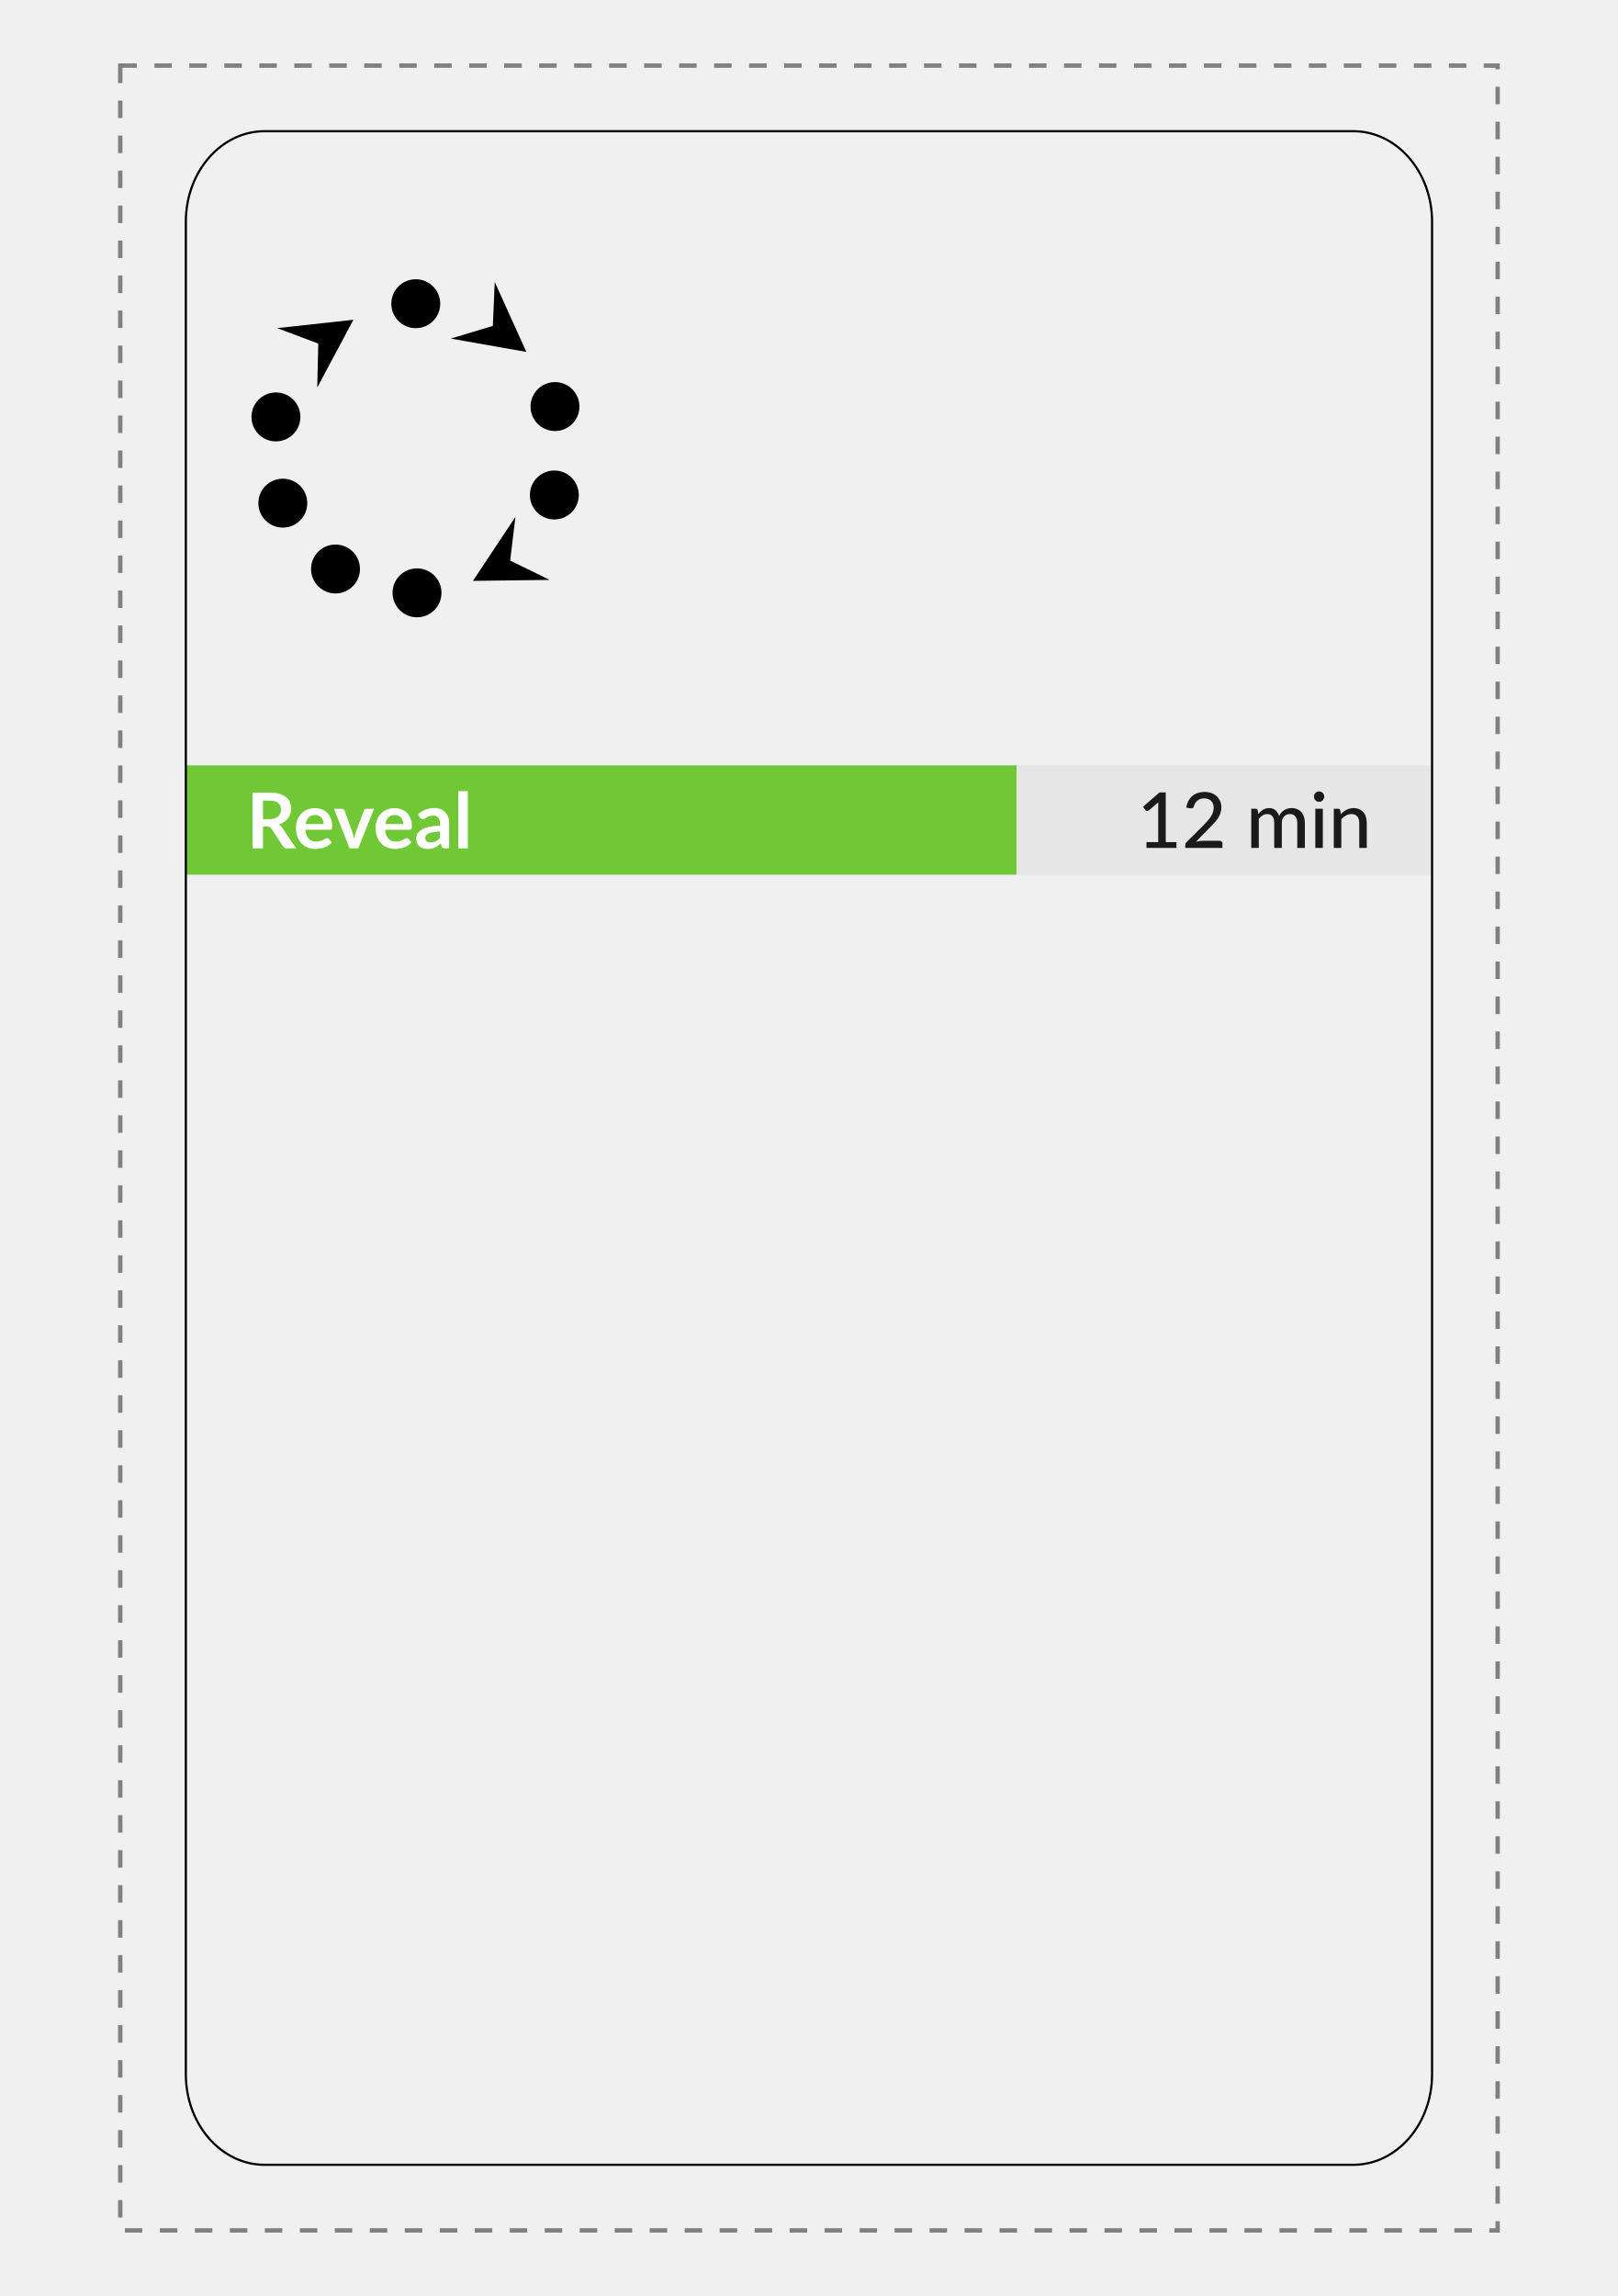
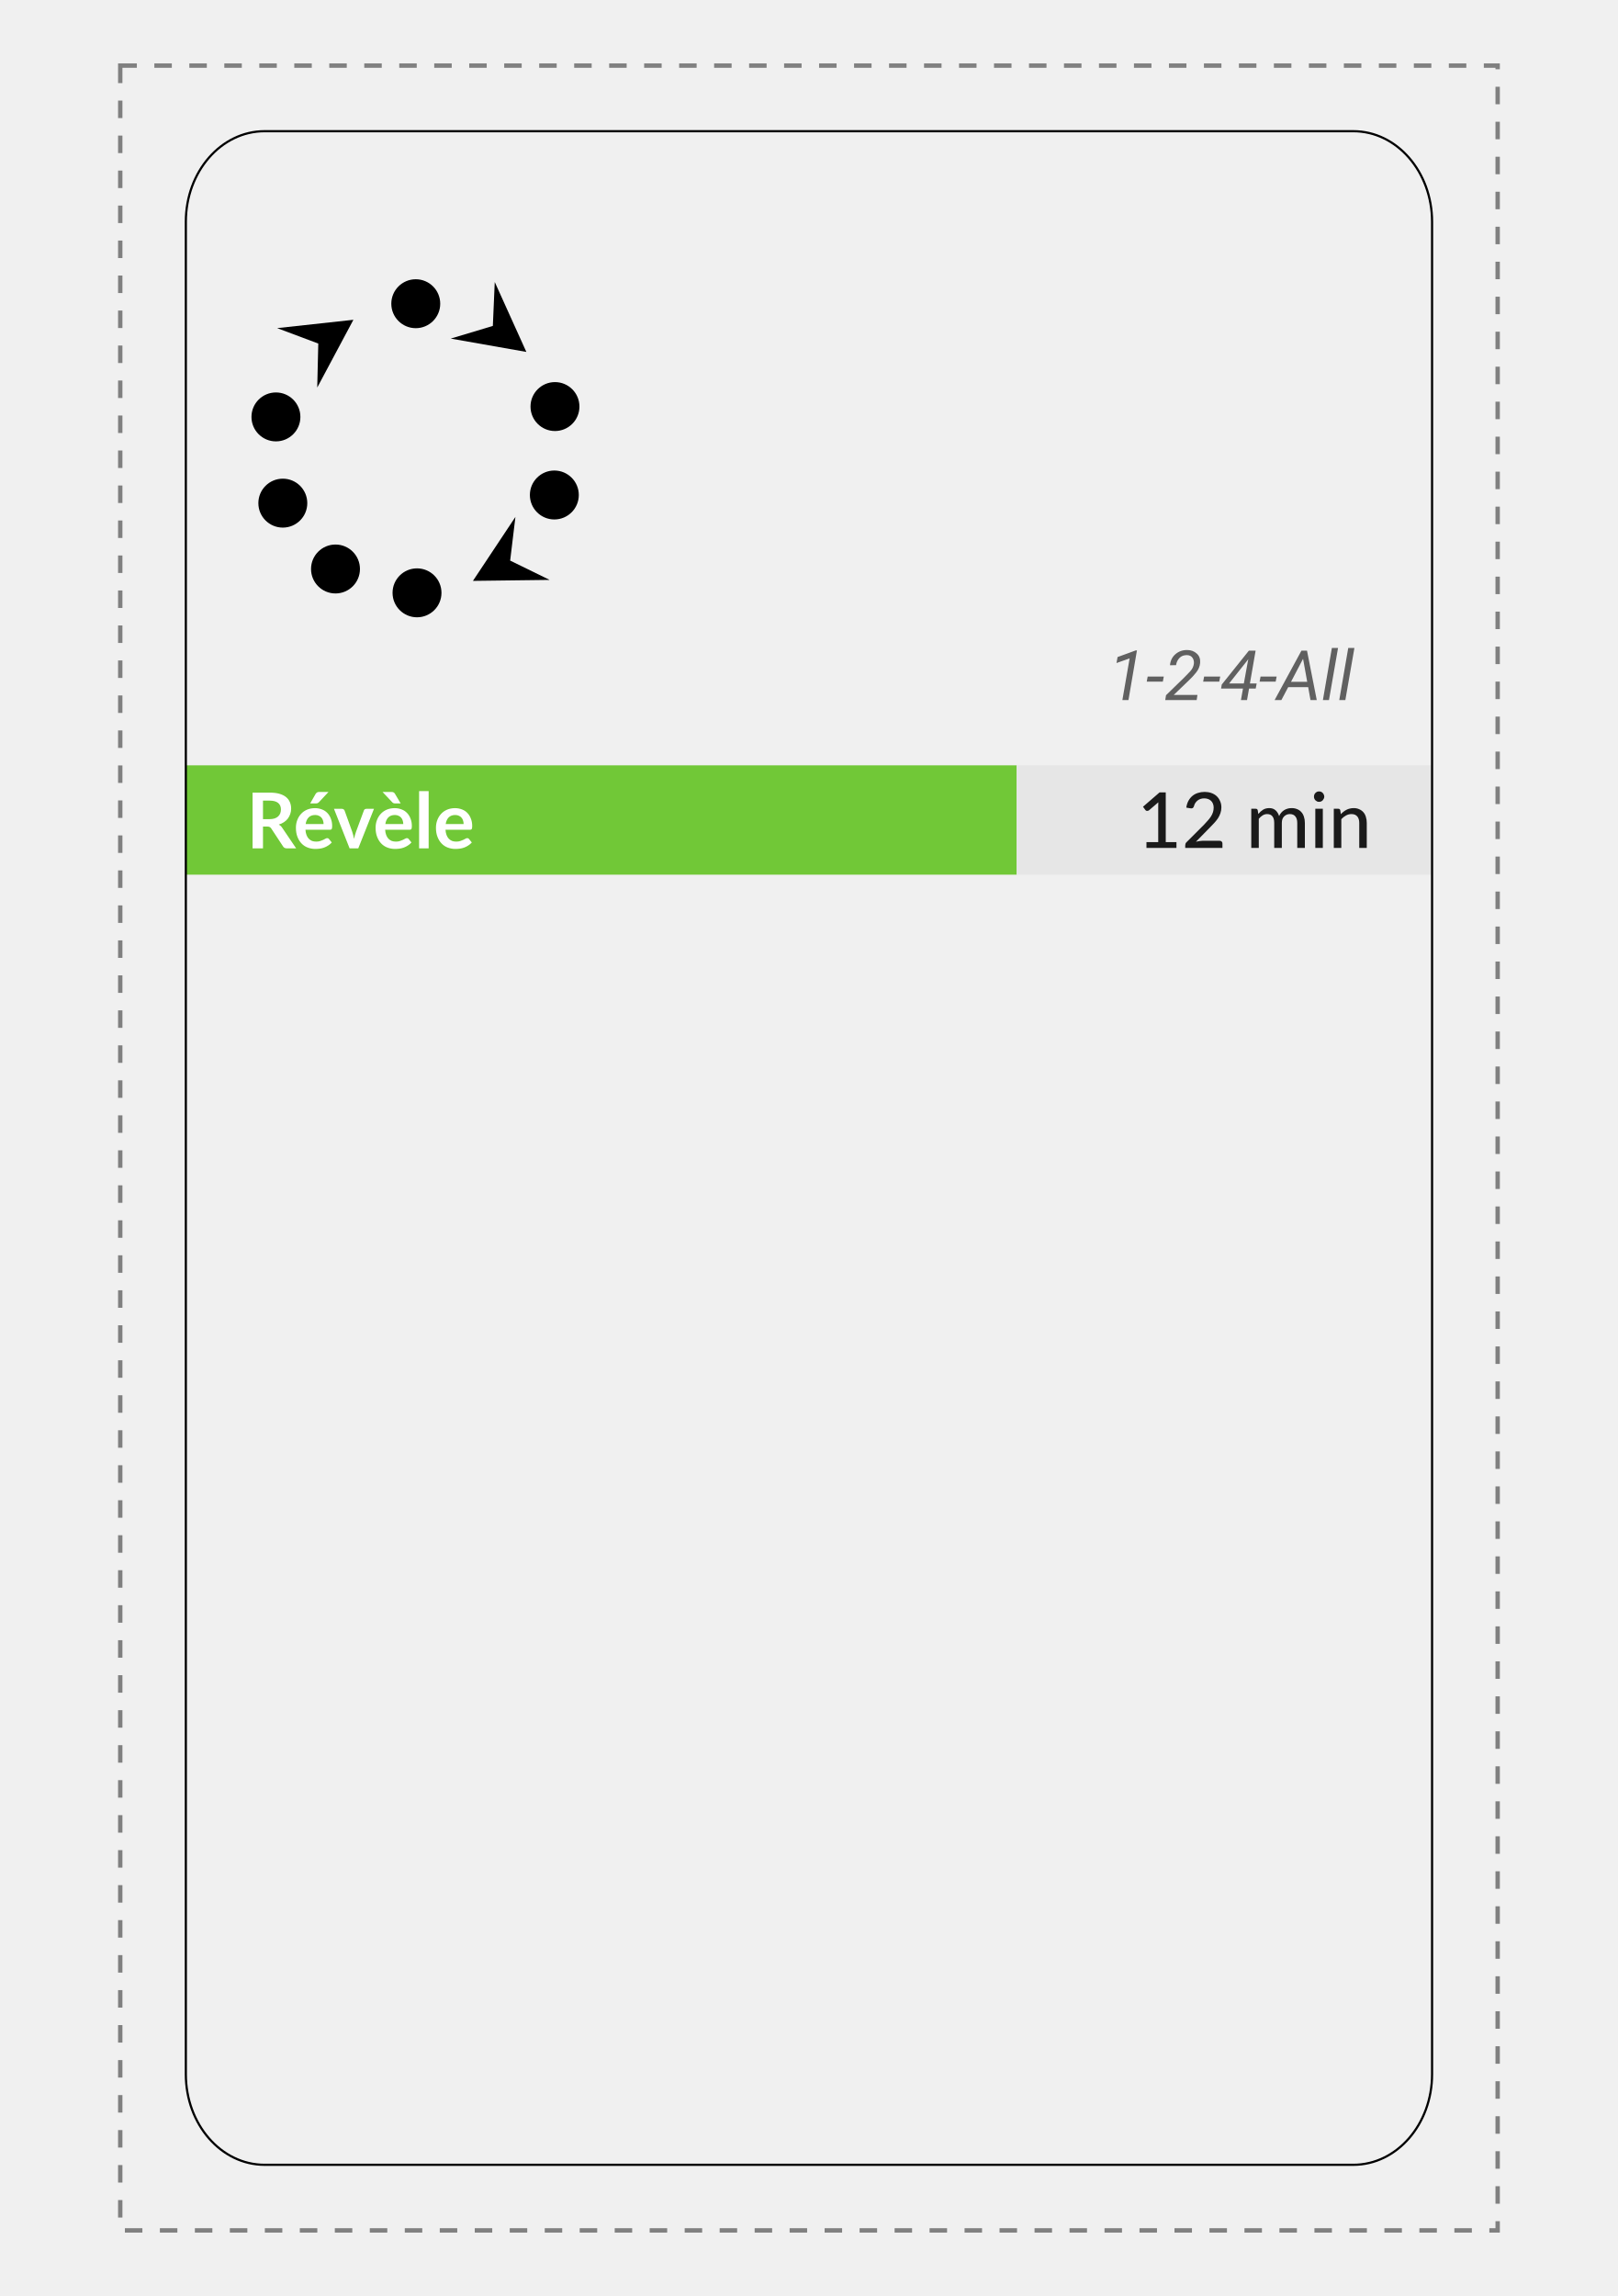
<svg xmlns="http://www.w3.org/2000/svg" xmlns:xlink="http://www.w3.org/1999/xlink" width="74mm" height="105mm" viewBox="0 0 262.205 372.047" id="svg2" version="1.1" enable-background="new">
  <defs id="defs4" />
  <g id="layer1" transform="translate(0,-680.315)" style="display:inline">
    <path style="fill:none;fill-rule:evenodd;stroke:#808080;stroke-width:0.709;stroke-linecap:butt;stroke-linejoin:miter;stroke-miterlimit:4;stroke-dasharray:2.835, 2.835;stroke-dashoffset:0;stroke-opacity:1" d="m 19.488,690.945 0,350.787 223.228,0 0,-350.787 z" id="path3350" transform="translate(4.3385302e-7,8.6660179e-6)" />
  </g>
  <g id="layer6" style="display:inline">
    <g style="display:inline;fill:#000000" id="g4214" transform="matrix(2.150918,0,0,2.150918,-7.375544,-183.1401)">
      <g style="fill:#000000" id="g4216" transform="translate(-0.2075526,0.2075526)">
        <circle r="1.843" cy="116.346" cx="24.427" id="circle4218" style="fill:#000000;fill-opacity:1;stroke:none;stroke-width:1.268;stroke-miterlimit:4;stroke-dasharray:none;stroke-opacity:1" />
        <circle r="1.843" cy="122.842" cx="24.946" id="circle4220" style="fill:#000000;fill-opacity:1;stroke:none;stroke-width:1.268;stroke-miterlimit:4;stroke-dasharray:none;stroke-opacity:1" />
        <circle r="1.843" cy="127.803" cx="28.915" id="circle4222" style="fill:#000000;fill-opacity:1;stroke:none;stroke-width:1.268;stroke-miterlimit:4;stroke-dasharray:none;stroke-opacity:1" />
        <circle r="1.843" cy="129.599" cx="35.057" id="circle4224" style="fill:#000000;fill-opacity:1;stroke:none;stroke-width:1.268;stroke-miterlimit:4;stroke-dasharray:none;stroke-opacity:1" />
        <circle r="1.843" cy="122.228" cx="45.404" id="circle4226" style="fill:#000000;fill-opacity:1;stroke:none;stroke-width:1.268;stroke-miterlimit:4;stroke-dasharray:none;stroke-opacity:1" />
        <circle r="1.843" cy="115.566" cx="45.452" id="circle4228" style="fill:#000000;fill-opacity:1;stroke:none;stroke-width:1.268;stroke-miterlimit:4;stroke-dasharray:none;stroke-opacity:1" />
        <circle r="1.843" cy="107.818" cx="34.963" id="circle4230" style="fill:#000000;fill-opacity:1;stroke:none;stroke-width:1.268;stroke-miterlimit:4;stroke-dasharray:none;stroke-opacity:1" />
        <path id="path4232" d="m 24.518,109.657 5.746,-0.628 -2.725,5.104 0.079,-3.314 z" style="fill:#000000;fill-opacity:1;stroke:none;stroke-width:0.265px;stroke-linecap:butt;stroke-linejoin:miter;stroke-opacity:1" />
        <path id="path4234" d="m 40.914,106.183 2.381,5.267 -5.698,-1.005 3.174,-0.954 z" style="fill:#000000;fill-opacity:1;stroke:none;stroke-width:0.265px;stroke-linecap:butt;stroke-linejoin:miter;stroke-opacity:1" />
        <path id="path4236" d="m 45.05,128.625 -5.78,0.073 3.202,-4.819 -0.397,3.291 z" style="fill:#000000;fill-opacity:1;stroke:none;stroke-width:0.265px;stroke-linecap:butt;stroke-linejoin:miter;stroke-opacity:1" />
      </g>
    </g>
    <path style="fill:none;fill-rule:evenodd;stroke:none;stroke-width:1px;stroke-linecap:butt;stroke-linejoin:miter;stroke-opacity:1" d="m 40.748,31.89 0,81.496 53.15,0 0,-81.496 -53.15,0" id="path4275" />
  </g>
  <g id="layer9" style="display:inline">
-     <path style="fill:none;fill-rule:evenodd;stroke:none;stroke-width:1px;stroke-linecap:butt;stroke-linejoin:miter;stroke-opacity:1" d="m 109.843,113.386 111.614,0 0,-81.496 -111.614,0 z" id="path4349" />
+     <path style="fill:none;fill-rule:evenodd;stroke:none;stroke-width:1px;stroke-linecap:butt;stroke-linejoin:miter;stroke-opacity:1" d="M 109.843,113.386 H 221.457 V 31.89 H 109.843 Z" id="path4349_124af" />
    <flowRoot xml:space="preserve" style="font-style:normal;font-weight:normal;line-height:0.01%;font-family:sans-serif;text-align:end;letter-spacing:0px;word-spacing:0px;text-anchor:end;fill:#000000;fill-opacity:1;stroke:none;stroke-width:1px;stroke-linecap:butt;stroke-linejoin:miter;stroke-opacity:1" id="flowRoot4357" transform="translate(0,8.507635)">
      <flowRegion id="flowRegion4359">
-         <use x="0" y="0" xlink:href="#path4349" id="use4361" width="100%" height="100%" />
+         <use x="0" y="0" xlink:href="#path4349_124af" id="use4361" width="100%" height="100%" />
      </flowRegion>
-       <flowPara id="flowPara4363" style="font-style:normal;font-variant:normal;font-weight:bold;font-stretch:normal;font-size:13.75px;line-height:1.25;font-family:Roboto;-inkscape-font-specification:'Roboto Bold';text-align:end;text-anchor:end">1-2-4-All</flowPara>
-       <flowPara id="flowPara4365" style="font-style:normal;font-variant:normal;font-weight:normal;font-stretch:normal;font-size:8.75px;line-height:125%;font-family:Lato;-inkscape-font-specification:Lato;text-align:end;letter-spacing:0px;text-anchor:end;fill:#1a1a1a">Faire participer tout le monde simultanément à la formulation de questions, d'idées et de suggestions</flowPara>
+       <flowPara id="flowPara4363" style="font-style:normal;font-variant:normal;font-weight:bold;font-stretch:normal;font-size:13.75px;line-height:1.25;font-family:Roboto;-inkscape-font-specification:'Roboto Bold';text-align:end;text-anchor:end">1-2-4-Tous</flowPara>
+       <flowPara id="flowPara4365" style="font-style:normal;font-variant:normal;font-weight:normal;font-stretch:normal;font-size:8.75px;line-height:125%;font-family:Lato;-inkscape-font-specification:Lato;text-align:end;letter-spacing:0px;text-anchor:end;fill:#1a1a1a">Faire participer tout le monde simultanément à la formulation de questions, d'idées et de suggestions.</flowPara>
    </flowRoot>
+     <text xml:space="preserve" style="font-style:italic;font-variant:normal;font-weight:normal;font-stretch:normal;font-size:11.25px;line-height:1.15;font-family:Roboto;-inkscape-font-specification:'Roboto, Italic';font-variant-ligatures:normal;font-variant-caps:normal;font-variant-numeric:normal;font-variant-east-asian:normal;font-variation-settings:normal;direction:ltr;display:inline;vector-effect:none;fill:#000000;fill-opacity:0.6;stroke:none;stroke-width:1px;stroke-linecap:butt;stroke-linejoin:miter;stroke-miterlimit:4;stroke-dasharray:none;stroke-dashoffset:0;stroke-opacity:1;-inkscape-stroke:none;stop-color:#000000" x="179.57" y="113.438" id="text5">
+       <tspan id="tspan5" x="179.57" y="113.438">1-2-4-All</tspan>
+     </text>
  </g>
  <g id="layer8" style="display:inline">
    <rect style="display:inline;fill:#71c837;fill-opacity:1;stroke:none;stroke-width:1;stroke-miterlimit:4;stroke-dasharray:none;stroke-dashoffset:0;stroke-opacity:1" id="rect4178" width="134.646" height="17.717" x="30.118" y="124.016" />
    <text xml:space="preserve" style="font-style:normal;font-weight:normal;line-height:0%;font-family:sans-serif;letter-spacing:0px;word-spacing:0px;display:inline;fill:#000000;fill-opacity:1;stroke:none;stroke-width:1px;stroke-linecap:butt;stroke-linejoin:miter;stroke-opacity:1" x="39.935" y="137.468" id="text4180">
-       <tspan id="tspan4182" x="39.935" y="137.468" style="font-style:normal;font-variant:normal;font-weight:bold;font-stretch:normal;font-size:12.5px;line-height:1.25;font-family:Lato;-inkscape-font-specification:'Lato Bold';fill:#ffffff">Reveal</tspan>
+       <tspan id="tspan4182" x="39.935" y="137.468" style="font-style:normal;font-variant:normal;font-weight:bold;font-stretch:normal;font-size:12.5px;line-height:1.25;font-family:Lato;-inkscape-font-specification:'Lato Bold';fill:#ffffff">Révèle</tspan>
    </text>
    <rect y="124.016" x="164.764" height="17.717" width="67.323" id="rect4191" style="display:inline;fill:#e6e6e6;fill-opacity:1;stroke:none;stroke-width:1;stroke-miterlimit:4;stroke-dasharray:none;stroke-dashoffset:0;stroke-opacity:1" />
    <text xml:space="preserve" style="font-style:normal;font-weight:normal;line-height:0%;font-family:sans-serif;letter-spacing:0px;word-spacing:0px;fill:#1a1a1a;fill-opacity:1;stroke:none;stroke-width:1px;stroke-linecap:butt;stroke-linejoin:miter;stroke-opacity:1" x="184.268" y="137.396" id="text4193">
      <tspan id="tspan4195" x="184.268" y="137.396" style="font-style:normal;font-variant:normal;font-weight:500;font-stretch:normal;font-size:12.5px;line-height:1.25;font-family:Lato;-inkscape-font-specification:'Lato Medium';fill:#1a1a1a">12 min</tspan>
    </text>
  </g>
  <g id="layer5" style="display:inline">
    <rect style="fill:none;fill-opacity:1;stroke:#000000;stroke-width:0.354;stroke-miterlimit:4;stroke-dasharray:none;stroke-dashoffset:0;stroke-opacity:1" id="rect4187" width="201.969" height="329.528" x="30.118" y="21.26" ry="14.674" rx="12.764" />
  </g>
  <g id="layer4" style="display:inline">
-     <path style="fill:none;fill-rule:evenodd;stroke:none;stroke-width:1px;stroke-linecap:butt;stroke-linejoin:miter;stroke-opacity:1" d="M 40.748,152.362 V 340.157 H 221.457 V 152.362 Z" id="path4305" />
+     <path style="fill:none;fill-rule:evenodd;stroke:none;stroke-width:1px;stroke-linecap:butt;stroke-linejoin:miter;stroke-opacity:1" d="M 40.748,152.362 V 340.157 H 221.457 V 152.362 Z" id="path4305_124af" />
    <flowRoot xml:space="preserve" style="font-style:normal;font-weight:normal;line-height:0.01%;font-family:sans-serif;letter-spacing:0px;word-spacing:0px;fill:#000000;fill-opacity:1;stroke:none;stroke-width:1px;stroke-linecap:butt;stroke-linejoin:miter;stroke-opacity:1" id="flowRoot4319" transform="matrix(1,0,0,1.006858,-0.1725149,-4.575928)">
      <flowRegion id="flowRegion4321">
-         <use x="0" y="0" xlink:href="#path4305" id="use4323" width="100%" height="100%" transform="matrix(1,0,0,0.9931889,0.1725149,4.544761)" />
+         <use x="0" y="0" xlink:href="#path4305_124af" id="use4323" width="100%" height="100%" transform="matrix(1,0,0,0.9931889,0.1725149,4.544761)" />
      </flowRegion>
      <flowPara id="flowPara4325" style="font-style:normal;font-variant:normal;font-weight:bold;font-stretch:normal;font-size:8.72px;line-height:1.25;font-family:Roboto;-inkscape-font-specification:'Roboto Bold';fill:#999999;fill-opacity:1">Invitation</flowPara>
-       <flowPara style="font-style:normal;font-variant:normal;font-weight:500;font-stretch:normal;font-size:8.72px;line-height:1.25;font-family:Lato;-inkscape-font-specification:'Lato Medium';fill:#1a1a1a;fill-opacity:1" id="flowPara4474">Poser une question en réponse à la présentation d'une question, d'un problème à résoudre ou d'une proposition avancée</flowPara>
+       <flowPara style="font-style:normal;font-variant:normal;font-weight:500;font-stretch:normal;font-size:8.72px;line-height:1.25;font-family:Lato;-inkscape-font-specification:'Lato Medium';fill:#1a1a1a;fill-opacity:1" id="flowPara4474">Poser une question en réponse à la présentation d'une question, d'un problème à résoudre ou d'une proposition avancée.</flowPara>
      <flowPara style="font-style:normal;font-variant:normal;font-weight:500;font-stretch:normal;font-size:8.72px;line-height:1.25;font-family:Lato;-inkscape-font-specification:'Lato Medium';fill:#1a1a1a;fill-opacity:1" id="flowPara4200"> </flowPara>
      <flowPara style="font-style:normal;font-variant:normal;font-weight:bold;font-stretch:normal;font-size:8.72px;line-height:1.25;font-family:Roboto;-inkscape-font-specification:'Roboto Bold';fill:#999999;fill-opacity:1" id="flowPara4212">Personnes</flowPara>
      <flowPara style="font-style:normal;font-variant:normal;font-weight:500;font-stretch:normal;font-size:8.72px;line-height:1.25;font-family:Lato;-inkscape-font-specification:'Lato Medium';fill:#1a1a1a;fill-opacity:1" id="flowPara4216">Commencez seul, puis par paires, puis par groupes de quatre, puis avec tout le groupe.</flowPara>
      <flowPara style="font-style:normal;font-variant:normal;font-weight:500;font-stretch:normal;font-size:8.72px;line-height:1.25;font-family:Lato;-inkscape-font-specification:'Lato Medium';fill:#1a1a1a;fill-opacity:1" id="flowPara4214"> </flowPara>
      <flowPara style="font-style:normal;font-variant:normal;font-weight:bold;font-stretch:normal;font-size:8.72px;line-height:1.25;font-family:Roboto;-inkscape-font-specification:'Roboto Bold';fill:#999999;fill-opacity:1" id="flowPara4202">Espace et matériel</flowPara>
      <flowPara style="font-style:normal;font-variant:normal;font-weight:500;font-stretch:normal;font-size:8.72px;line-height:1.25;font-family:Lato;-inkscape-font-specification:'Lato Medium';fill:#1a1a1a;fill-opacity:1" id="flowPara4204">- Espace permettant aux personnes de travailler en face à face, par deux ou par quatre</flowPara>
      <flowPara style="font-style:normal;font-variant:normal;font-weight:500;font-stretch:normal;font-size:8.72px;line-height:1.25;font-family:Lato;-inkscape-font-specification:'Lato Medium';fill:#1a1a1a;fill-opacity:1" id="flowPara4208">- Papier pour que les participants puissent noter leurs observations et leurs idées</flowPara>
-       <flowPara style="font-style:normal;font-variant:normal;font-weight:500;font-stretch:normal;font-size:8.72px;line-height:1.25;font-family:Lato;-inkscape-font-specification:'Lato Medium';fill:#1a1a1a;fill-opacity:1" id="flowPara4210">- Chaise et tables (optionnel) </flowPara>
+       <flowPara style="font-style:normal;font-variant:normal;font-weight:500;font-stretch:normal;font-size:8.72px;line-height:1.25;font-family:Lato;-inkscape-font-specification:'Lato Medium';fill:#1a1a1a;fill-opacity:1" id="flowPara4210">- Chaises et tables (optionnel)</flowPara>
      <flowPara style="font-style:normal;font-variant:normal;font-weight:500;font-stretch:normal;font-size:8.72px;line-height:1.25;font-family:Lato;-inkscape-font-specification:'Lato Medium';fill:#1a1a1a;fill-opacity:1" id="flowPara4206" />
    </flowRoot>
  </g>
</svg>
